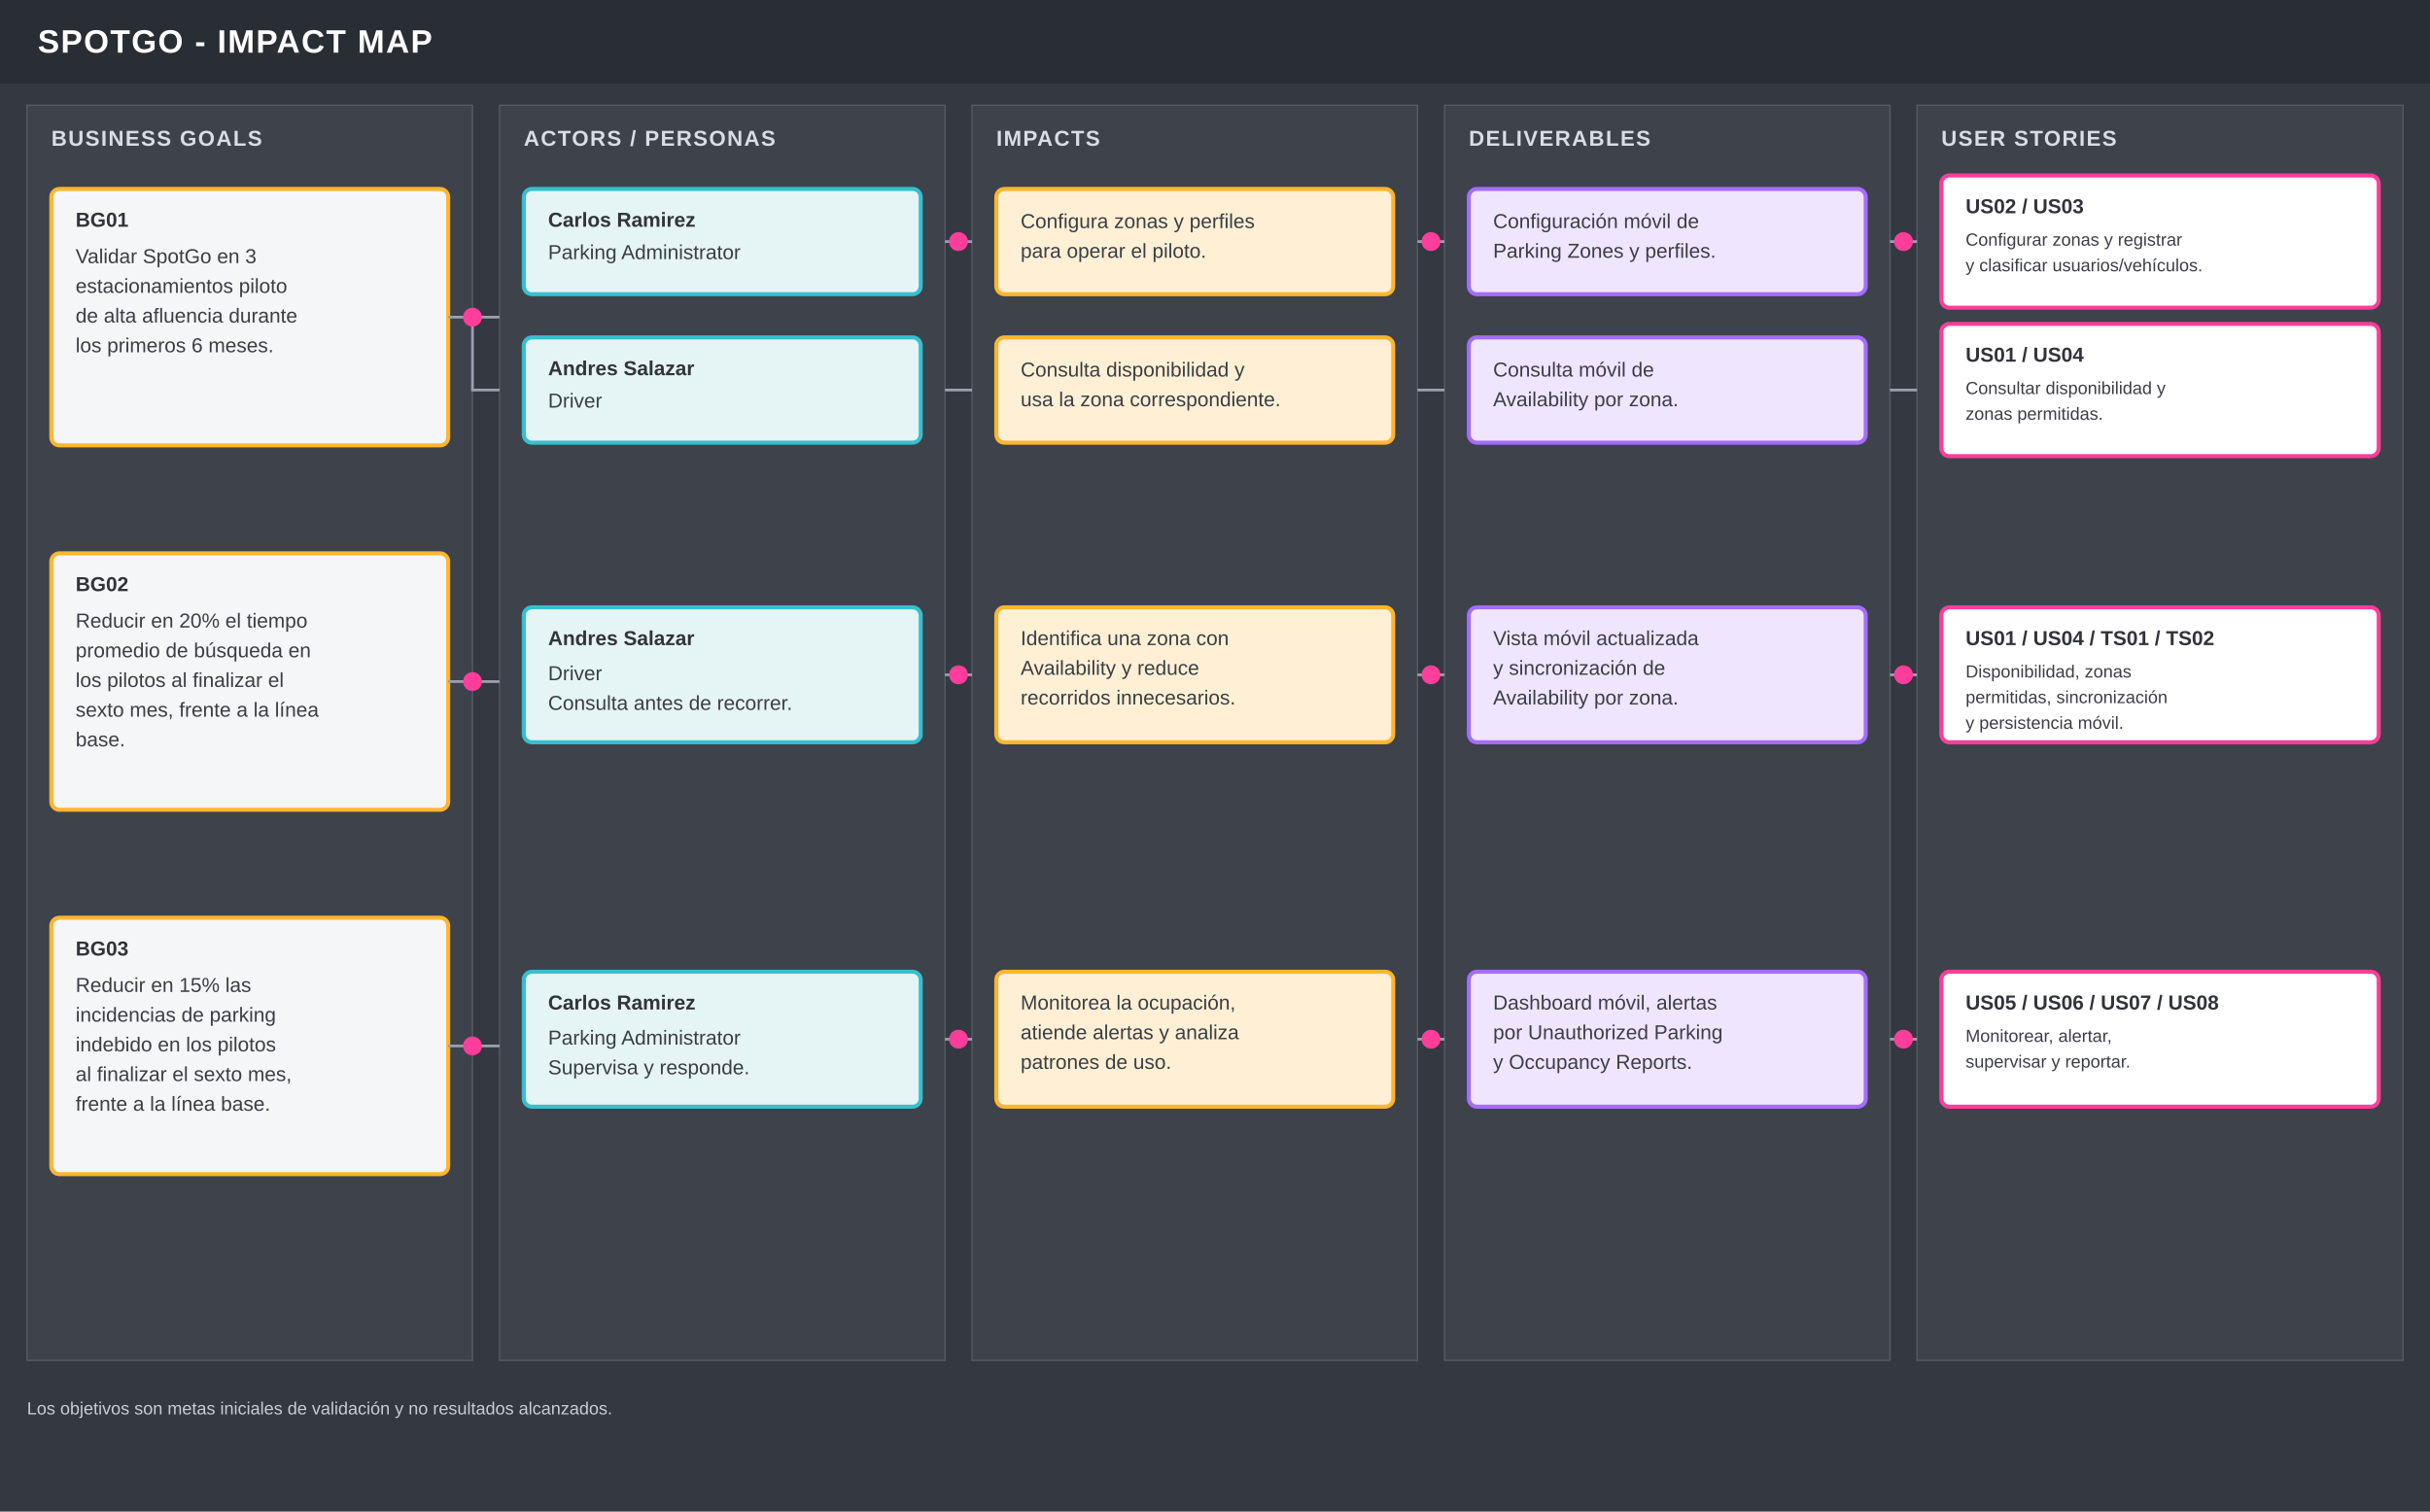
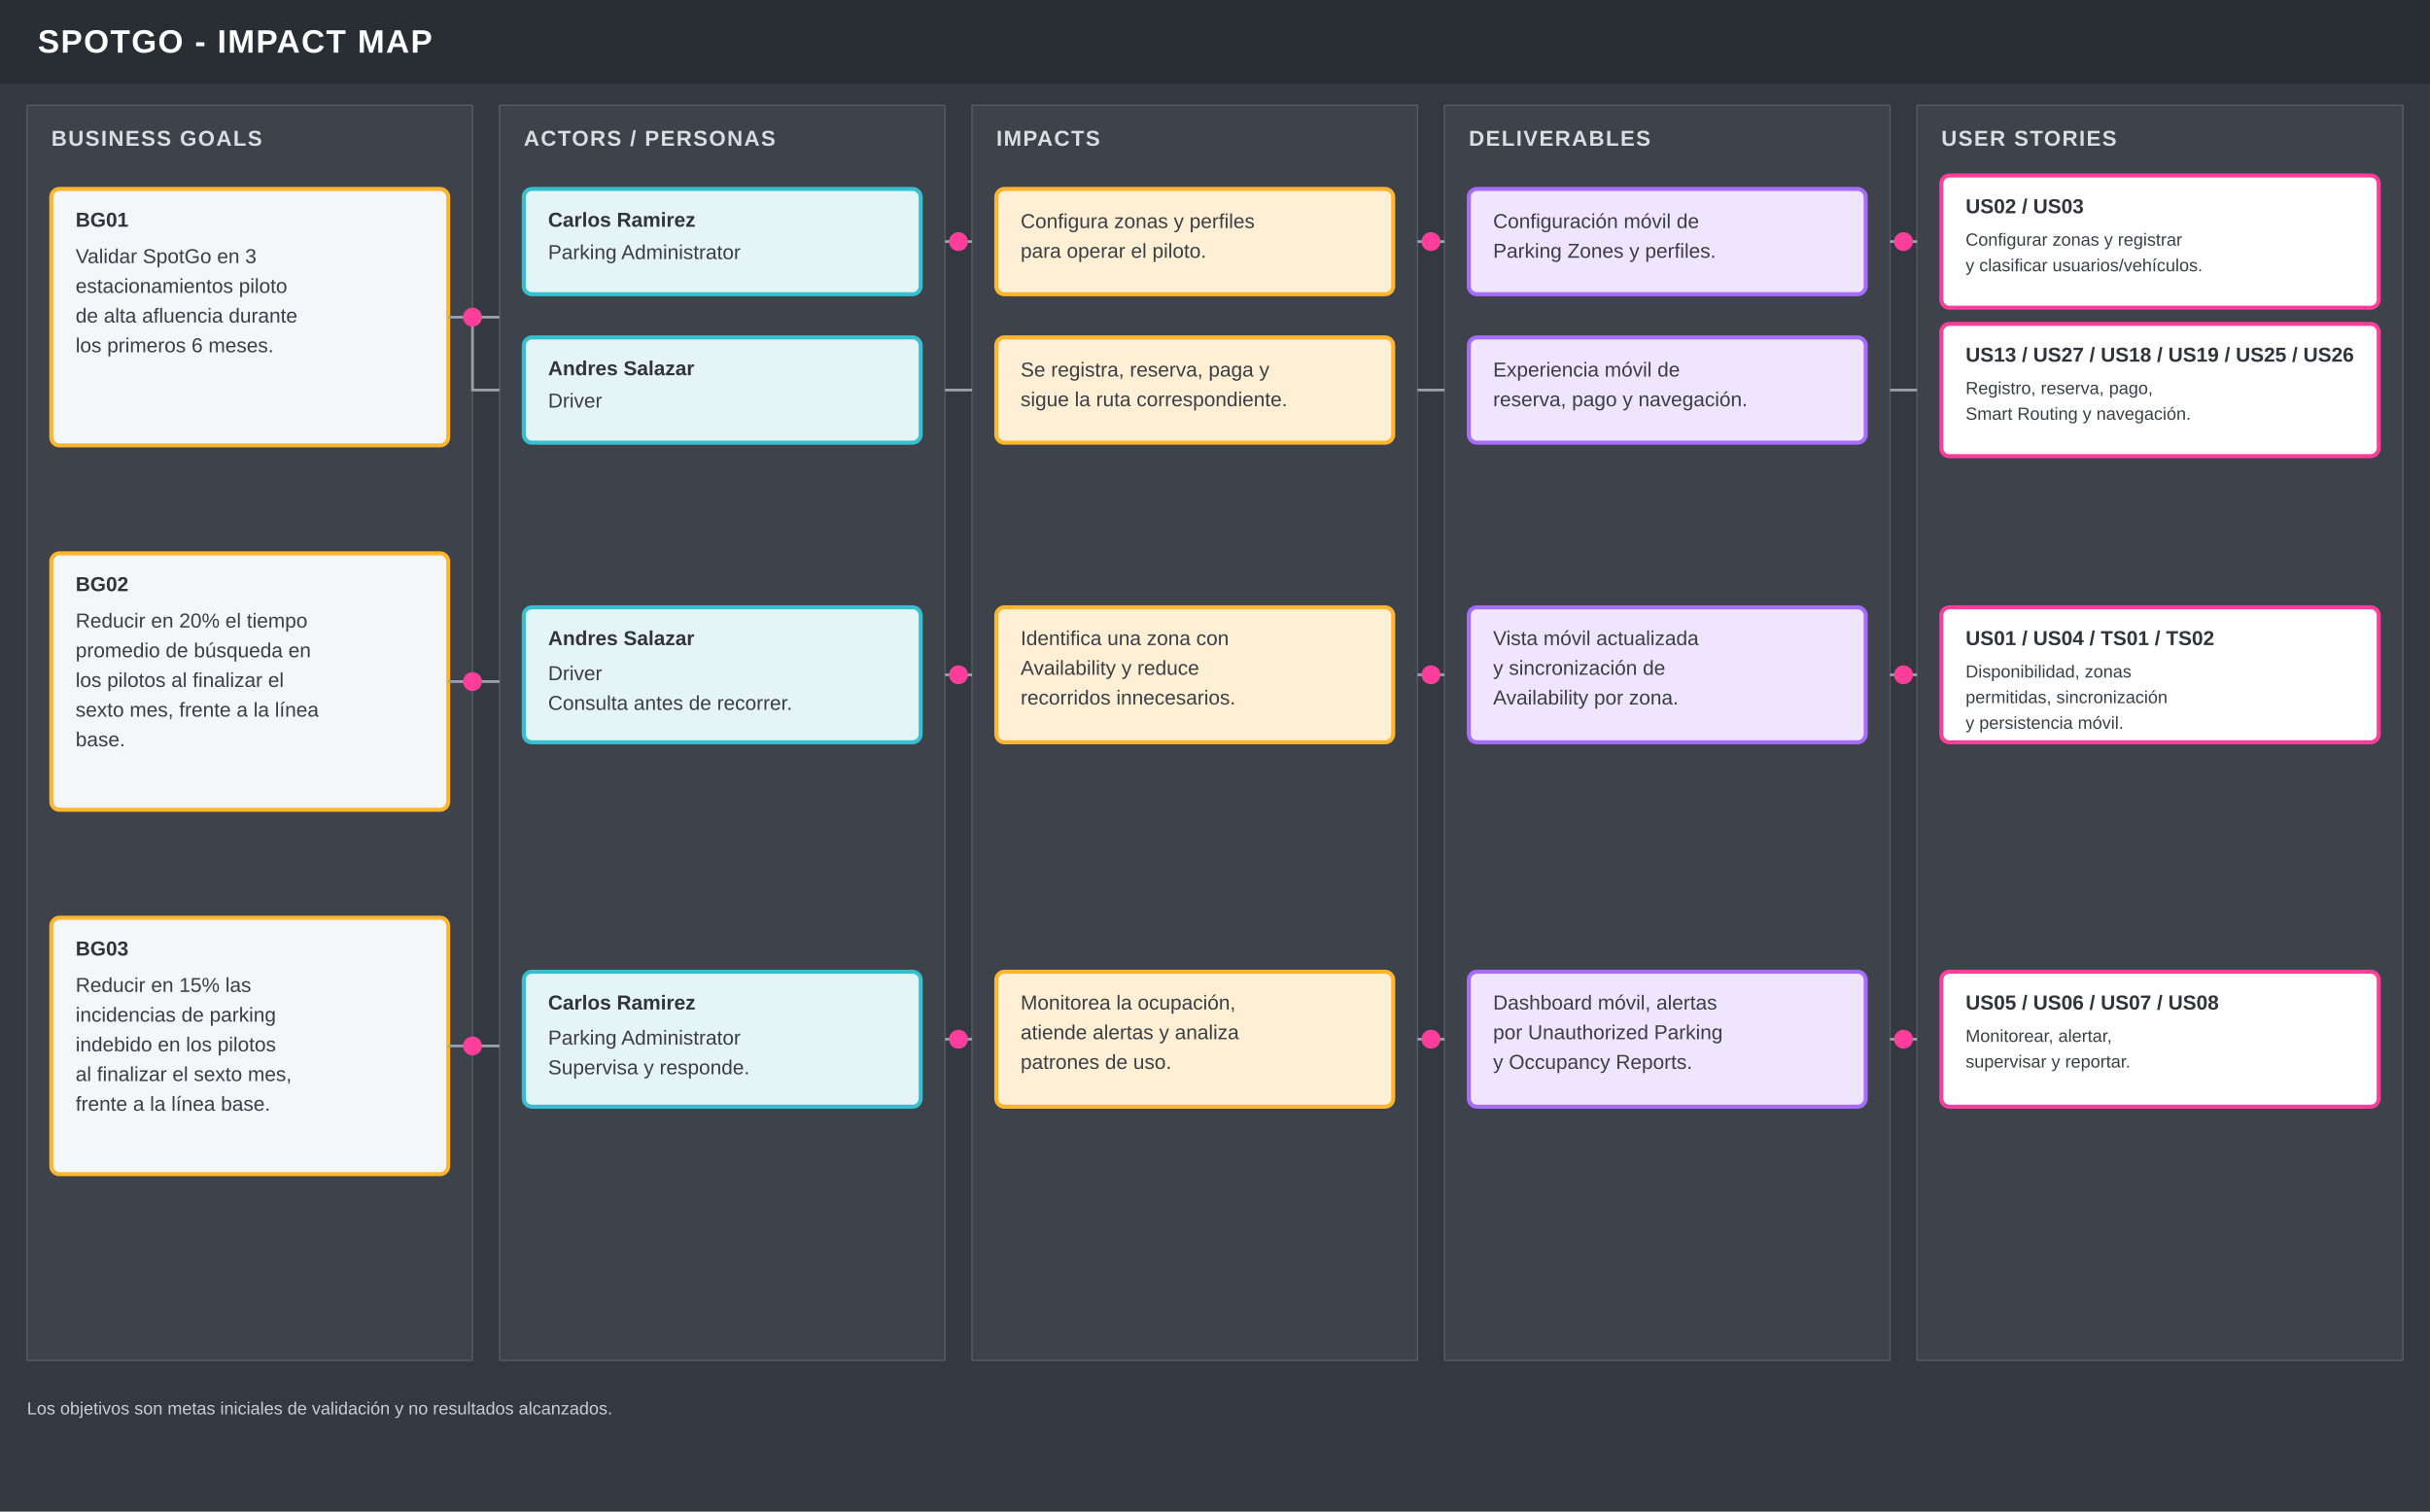
<svg xmlns="http://www.w3.org/2000/svg" width="1800" height="1120" viewBox="0 0 1800 1120" role="img" aria-labelledby="title desc">
  <style>
    .bg { fill: #343840; }
    .top { fill: #292d34; }
    .column { fill: #3d424b; stroke: #555b65; stroke-width: 1; }
    .goal { fill: #f5f6f8; stroke: #ffb52e; stroke-width: 3; }
    .actor { fill: #e5f4f5; stroke: #35c0cf; stroke-width: 3; }
    .impact { fill: #fff0d5; stroke: #ffb52e; stroke-width: 3; }
    .deliverable { fill: #efe5ff; stroke: #a56cff; stroke-width: 3; }
    .story { fill: #ffffff; stroke: #ff3d9a; stroke-width: 3; }
    .title { fill: #ffffff; font-family: Arial, sans-serif; font-size: 24px; font-weight: 700; letter-spacing: 1px; }
    .header { fill: #d9dde4; font-family: Arial, sans-serif; font-size: 16px; font-weight: 700; letter-spacing: 1px; }
    .label { fill: #31343a; font-family: Arial, sans-serif; font-size: 15px; font-weight: 700; }
    .text { fill: #3b3e45; font-family: Arial, sans-serif; font-size: 15px; }
    .small { fill: #3b3e45; font-family: Arial, sans-serif; font-size: 13px; }
    .connector { stroke: #9aa1ad; stroke-width: 2; fill: none; }
    .node { fill: #ff3d9a; }
    .legend { fill: #c8cdd5; font-family: Arial, sans-serif; font-size: 13px; }
  </style>
  <rect class="bg" width="1800" height="1120" />
  <rect class="top" width="1800" height="62" />
  <text class="title" x="28" y="39">SPOTGO - IMPACT MAP</text>
  <rect class="column" x="20" y="78" width="330" height="930" />
  <rect class="column" x="370" y="78" width="330" height="930" />
  <rect class="column" x="720" y="78" width="330" height="930" />
  <rect class="column" x="1070" y="78" width="330" height="930" />
  <rect class="column" x="1420" y="78" width="360" height="930" />
  <text class="header" x="38" y="108">BUSINESS GOALS</text>
  <text class="header" x="388" y="108">ACTORS / PERSONAS</text>
  <text class="header" x="738" y="108">IMPACTS</text>
  <text class="header" x="1088" y="108">DELIVERABLES</text>
  <text class="header" x="1438" y="108">USER STORIES</text>
  <rect class="goal" x="38" y="140" width="294" height="190" rx="6" />
  <text class="label" x="56" y="168">BG01</text>
  <text class="text" x="56" y="195">
    <tspan x="56" dy="0">Validar SpotGo en 3</tspan>
    <tspan x="56" dy="22">estacionamientos piloto</tspan>
    <tspan x="56" dy="22">de alta afluencia durante</tspan>
    <tspan x="56" dy="22">los primeros 6 meses.</tspan>
  </text>
  <rect class="actor" x="388" y="140" width="294" height="78" rx="6" />
  <text class="label" x="406" y="168">Carlos Ramirez</text>
  <text class="text" x="406" y="192">Parking Administrator</text>
  <rect class="actor" x="388" y="250" width="294" height="78" rx="6" />
  <text class="label" x="406" y="278">Andres Salazar</text>
  <text class="text" x="406" y="302">Driver</text>
  <rect class="impact" x="738" y="140" width="294" height="78" rx="6" />
  <text class="text" x="756" y="169">
    <tspan x="756" dy="0">Configura zonas y perfiles</tspan>
    <tspan x="756" dy="22">para operar el piloto.</tspan>
  </text>
  <rect class="impact" x="738" y="250" width="294" height="78" rx="6" />
  <text class="text" x="756" y="279">
-     <tspan x="756" dy="0">Consulta disponibilidad y</tspan>
-     <tspan x="756" dy="22">usa la zona correspondiente.</tspan>
+     <tspan x="756" dy="0">Se registra, reserva, paga y</tspan>
+     <tspan x="756" dy="22">sigue la ruta correspondiente.</tspan>
  </text>
  <rect class="deliverable" x="1088" y="140" width="294" height="78" rx="6" />
  <text class="text" x="1106" y="169">
    <tspan x="1106" dy="0">Configuración móvil de</tspan>
    <tspan x="1106" dy="22">Parking Zones y perfiles.</tspan>
  </text>
  <rect class="deliverable" x="1088" y="250" width="294" height="78" rx="6" />
  <text class="text" x="1106" y="279">
-     <tspan x="1106" dy="0">Consulta móvil de</tspan>
-     <tspan x="1106" dy="22">Availability por zona.</tspan>
+     <tspan x="1106" dy="0">Experiencia móvil de</tspan>
+     <tspan x="1106" dy="22">reserva, pago y navegación.</tspan>
  </text>
  <rect class="story" x="1438" y="130" width="324" height="98" rx="6" />
  <text class="label" x="1456" y="158">US02 / US03</text>
  <text class="small" x="1456" y="182">
    <tspan x="1456" dy="0">Configurar zonas y registrar</tspan>
    <tspan x="1456" dy="19">y clasificar usuarios/vehículos.</tspan>
  </text>
  <rect class="story" x="1438" y="240" width="324" height="98" rx="6" />
-   <text class="label" x="1456" y="268">US01 / US04</text>
+   <text class="label" x="1456" y="268">US13 / US27 / US18 / US19 / US25 / US26</text>
  <text class="small" x="1456" y="292">
-     <tspan x="1456" dy="0">Consultar disponibilidad y</tspan>
-     <tspan x="1456" dy="19">zonas permitidas.</tspan>
+     <tspan x="1456" dy="0">Registro, reserva, pago,</tspan>
+     <tspan x="1456" dy="19">Smart Routing y navegación.</tspan>
  </text>
  <rect class="goal" x="38" y="410" width="294" height="190" rx="6" />
  <text class="label" x="56" y="438">BG02</text>
  <text class="text" x="56" y="465">
    <tspan x="56" dy="0">Reducir en 20% el tiempo</tspan>
    <tspan x="56" dy="22">promedio de búsqueda en</tspan>
    <tspan x="56" dy="22">los pilotos al finalizar el</tspan>
    <tspan x="56" dy="22">sexto mes, frente a la línea</tspan>
    <tspan x="56" dy="22">base.</tspan>
  </text>
  <rect class="actor" x="388" y="450" width="294" height="100" rx="6" />
  <text class="label" x="406" y="478">Andres Salazar</text>
  <text class="text" x="406" y="504">
    <tspan x="406" dy="0">Driver</tspan>
    <tspan x="406" dy="22">Consulta antes de recorrer.</tspan>
  </text>
  <rect class="impact" x="738" y="450" width="294" height="100" rx="6" />
  <text class="text" x="756" y="478">
    <tspan x="756" dy="0">Identifica una zona con</tspan>
    <tspan x="756" dy="22">Availability y reduce</tspan>
    <tspan x="756" dy="22">recorridos innecesarios.</tspan>
  </text>
  <rect class="deliverable" x="1088" y="450" width="294" height="100" rx="6" />
  <text class="text" x="1106" y="478">
    <tspan x="1106" dy="0">Vista móvil actualizada</tspan>
    <tspan x="1106" dy="22">y sincronización de</tspan>
    <tspan x="1106" dy="22">Availability por zona.</tspan>
  </text>
  <rect class="story" x="1438" y="450" width="324" height="100" rx="6" />
  <text class="label" x="1456" y="478">US01 / US04 / TS01 / TS02</text>
  <text class="small" x="1456" y="502">
    <tspan x="1456" dy="0">Disponibilidad, zonas</tspan>
    <tspan x="1456" dy="19">permitidas, sincronización</tspan>
    <tspan x="1456" dy="19">y persistencia móvil.</tspan>
  </text>
  <rect class="goal" x="38" y="680" width="294" height="190" rx="6" />
  <text class="label" x="56" y="708">BG03</text>
  <text class="text" x="56" y="735">
    <tspan x="56" dy="0">Reducir en 15% las</tspan>
    <tspan x="56" dy="22">incidencias de parking</tspan>
    <tspan x="56" dy="22">indebido en los pilotos</tspan>
    <tspan x="56" dy="22">al finalizar el sexto mes,</tspan>
    <tspan x="56" dy="22">frente a la línea base.</tspan>
  </text>
  <rect class="actor" x="388" y="720" width="294" height="100" rx="6" />
  <text class="label" x="406" y="748">Carlos Ramirez</text>
  <text class="text" x="406" y="774">
    <tspan x="406" dy="0">Parking Administrator</tspan>
    <tspan x="406" dy="22">Supervisa y responde.</tspan>
  </text>
  <rect class="impact" x="738" y="720" width="294" height="100" rx="6" />
  <text class="text" x="756" y="748">
    <tspan x="756" dy="0">Monitorea la ocupación,</tspan>
    <tspan x="756" dy="22">atiende alertas y analiza</tspan>
    <tspan x="756" dy="22">patrones de uso.</tspan>
  </text>
  <rect class="deliverable" x="1088" y="720" width="294" height="100" rx="6" />
  <text class="text" x="1106" y="748">
    <tspan x="1106" dy="0">Dashboard móvil, alertas</tspan>
    <tspan x="1106" dy="22">por Unauthorized Parking</tspan>
    <tspan x="1106" dy="22">y Occupancy Reports.</tspan>
  </text>
  <rect class="story" x="1438" y="720" width="324" height="100" rx="6" />
  <text class="label" x="1456" y="748">US05 / US06 / US07 / US08</text>
  <text class="small" x="1456" y="772">
    <tspan x="1456" dy="0">Monitorear, alertar,</tspan>
    <tspan x="1456" dy="19">supervisar y reportar.</tspan>
  </text>
  <path class="connector" d="M332 235 H370 M350 235 V289 H370 M700 179 H720 M700 289 H720 M1050 179 H1070 M1050 289 H1070 M1400 179 H1420 M1400 289 H1420" />
  <path class="connector" d="M332 505 H370 M700 500 H720 M1050 500 H1070 M1400 500 H1420" />
  <path class="connector" d="M332 775 H370 M700 770 H720 M1050 770 H1070 M1400 770 H1420" />
  <circle class="node" cx="350" cy="235" r="7" />
  <circle class="node" cx="710" cy="179" r="7" />
  <circle class="node" cx="1060" cy="179" r="7" />
  <circle class="node" cx="1410" cy="179" r="7" />
  <circle class="node" cx="350" cy="505" r="7" />
  <circle class="node" cx="710" cy="500" r="7" />
  <circle class="node" cx="1060" cy="500" r="7" />
  <circle class="node" cx="1410" cy="500" r="7" />
  <circle class="node" cx="350" cy="775" r="7" />
  <circle class="node" cx="710" cy="770" r="7" />
  <circle class="node" cx="1060" cy="770" r="7" />
  <circle class="node" cx="1410" cy="770" r="7" />
  <text class="legend" x="20" y="1048">Los objetivos son metas iniciales de validación y no resultados alcanzados.</text>
</svg>
